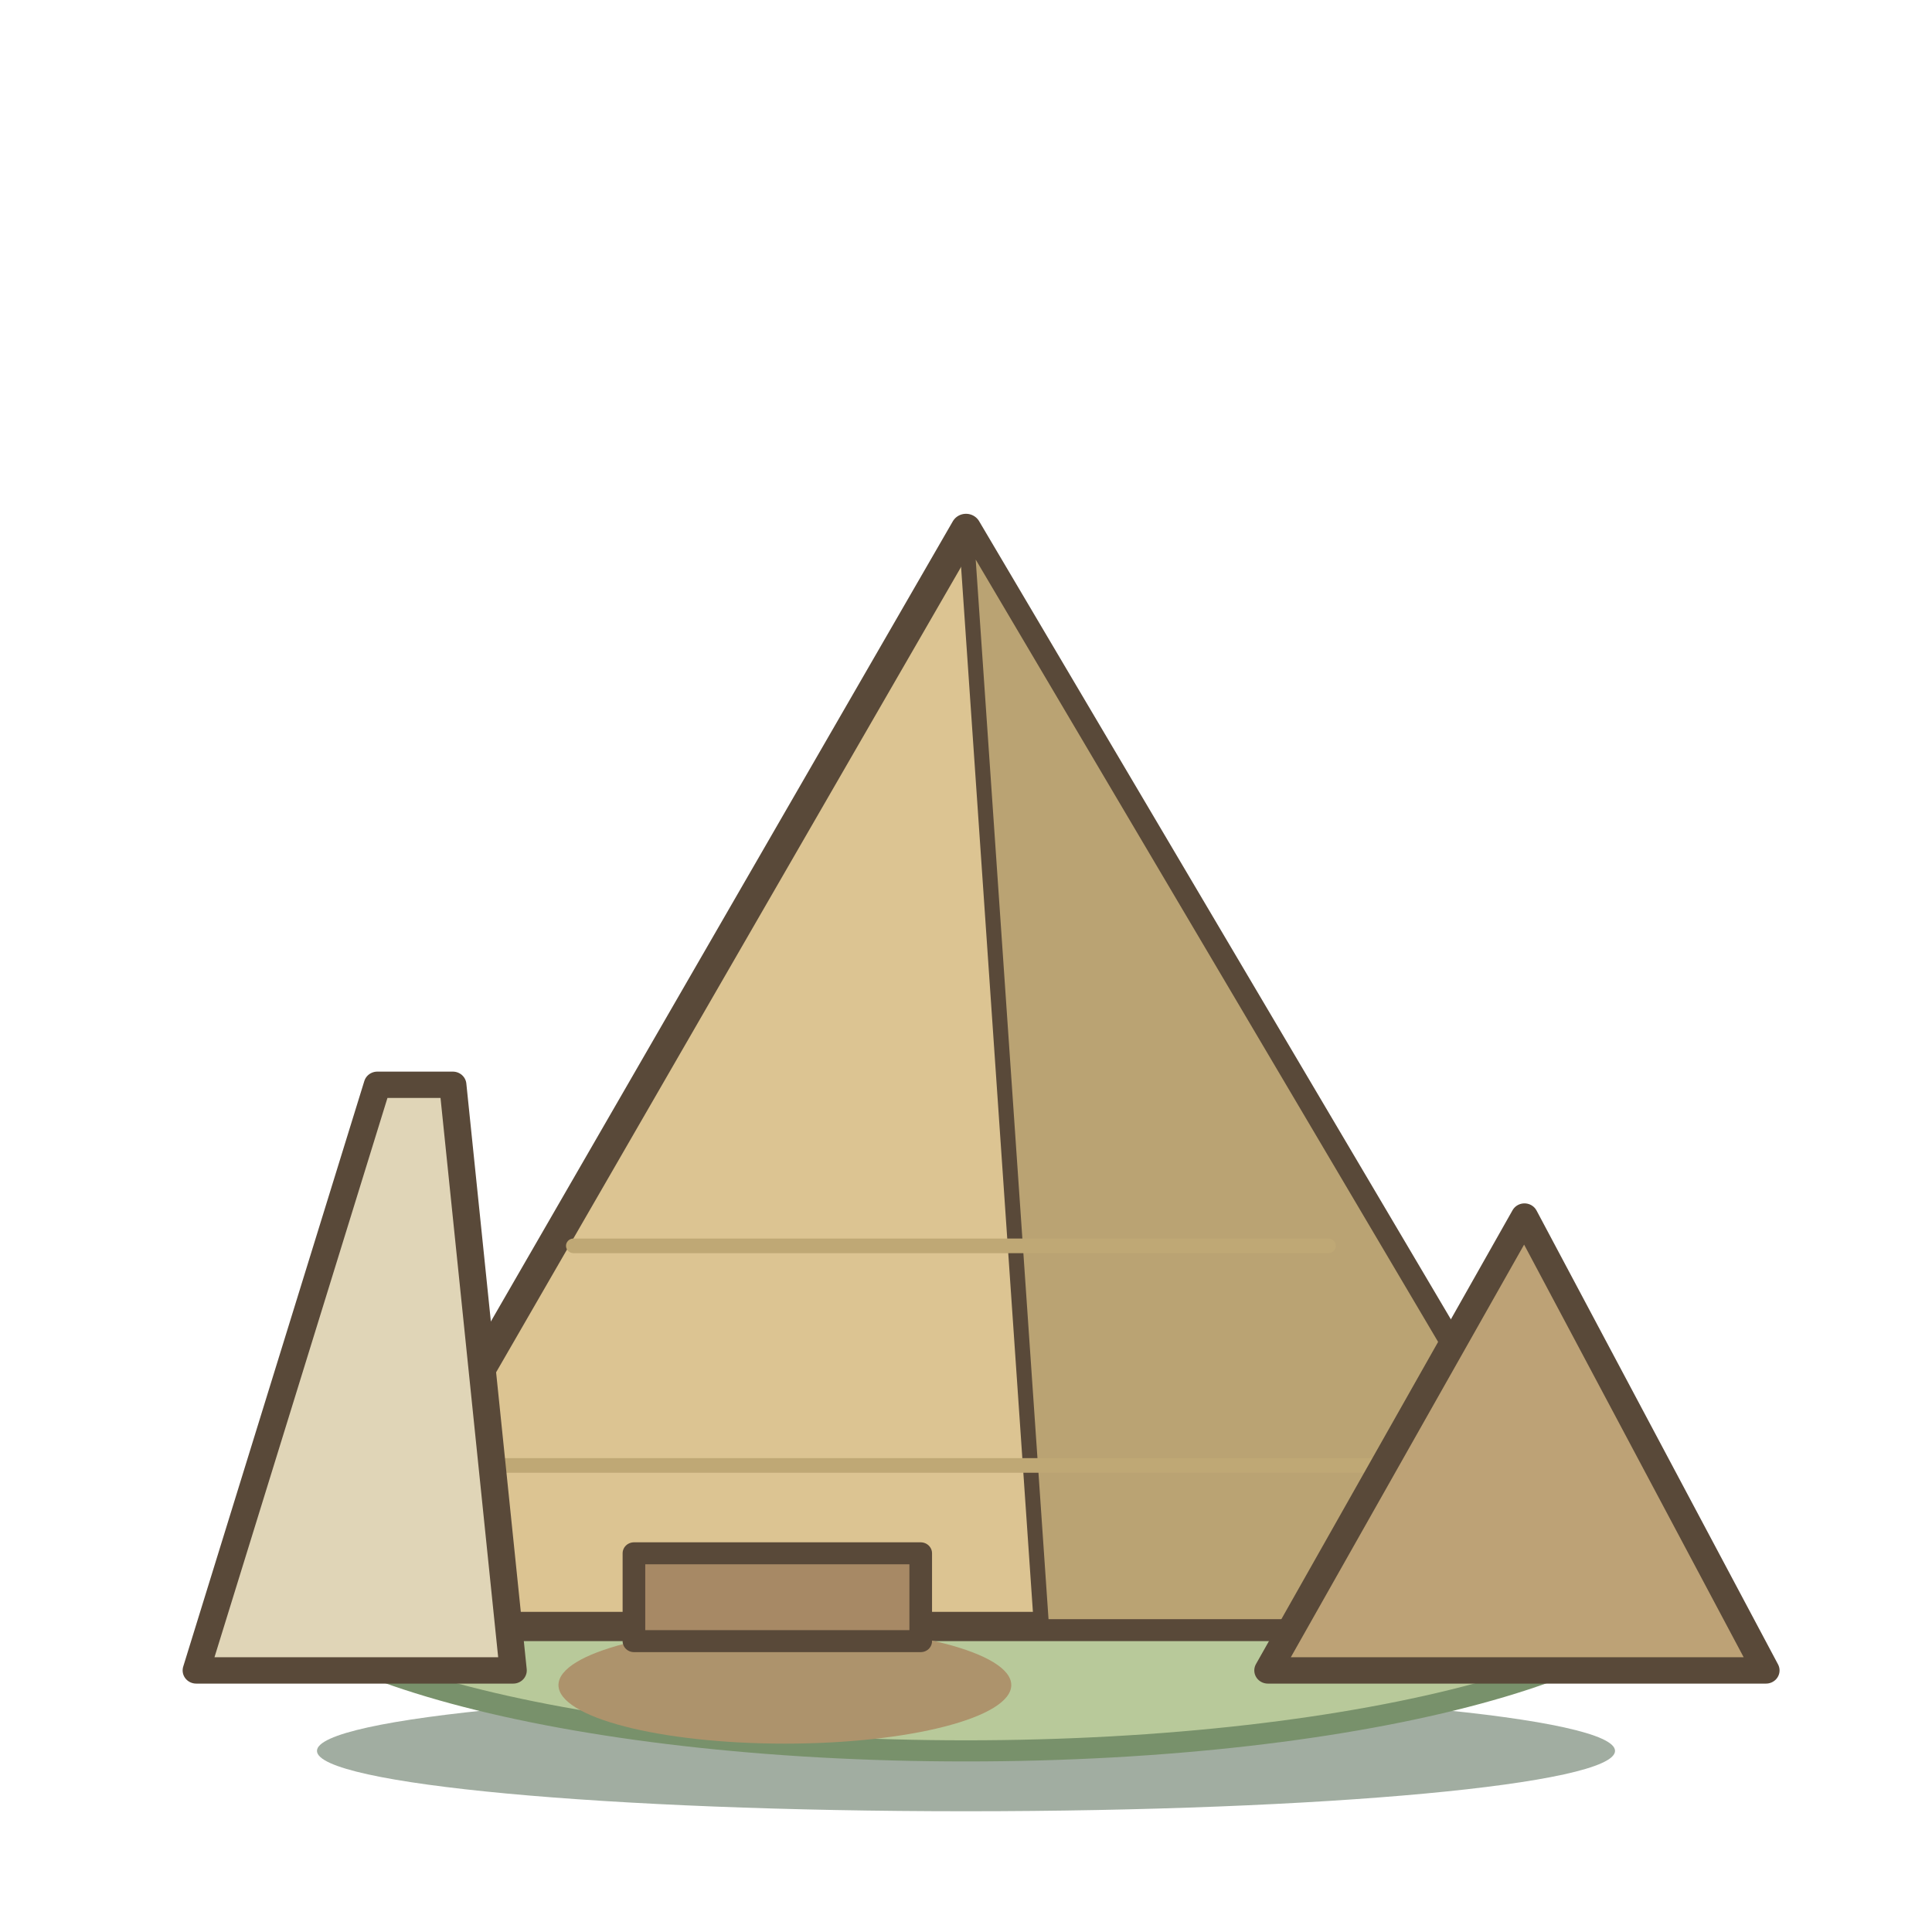
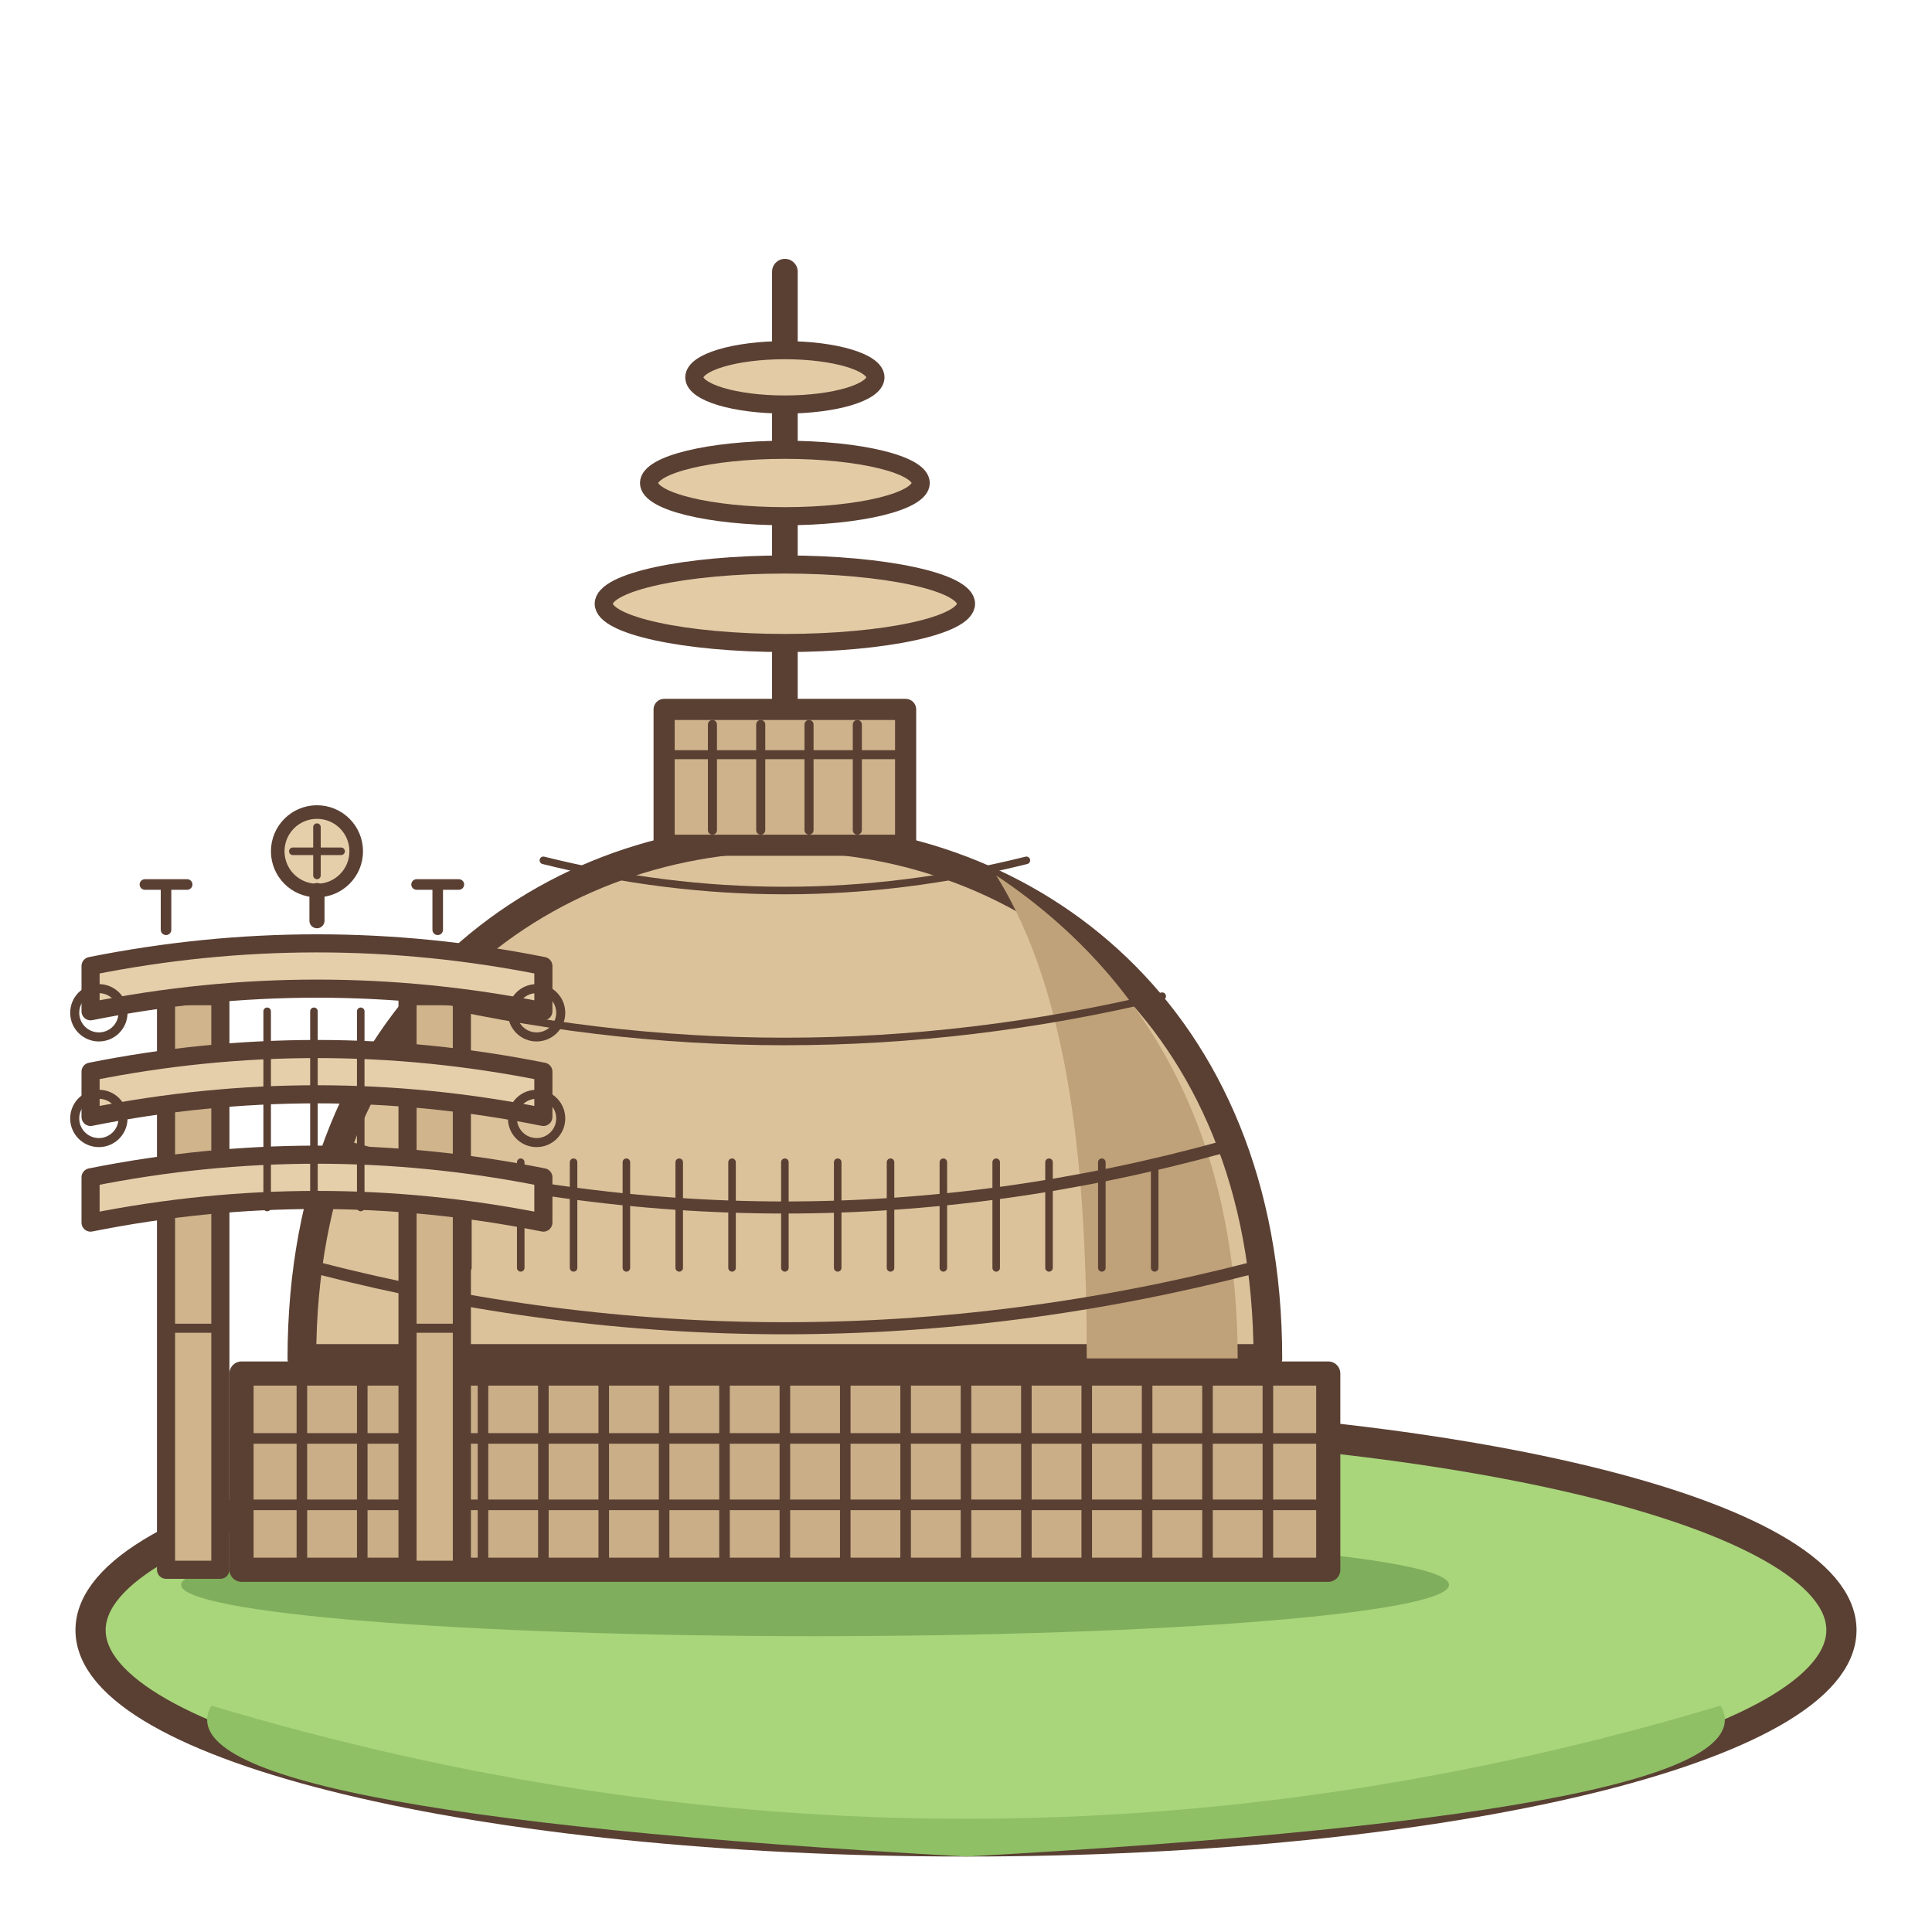
- <svg xmlns="http://www.w3.org/2000/svg" width="128" height="128" viewBox="0 0 128 128">
-   <defs>
-     <linearGradient id="seed">
-       <stop stop-color="#E5BF79" />
-       <stop offset="1" stop-color="#B27943" />
-     </linearGradient>
-     <linearGradient id="bark">
-       <stop stop-color="#B18A53" />
-       <stop offset="1" stop-color="#795B37" />
-     </linearGradient>
-     <linearGradient id="window" x2="0" y2="1">
-       <stop stop-color="#D0DFCD" />
-       <stop offset="1" stop-color="#7EABB4" />
-     </linearGradient>
-     <linearGradient id="glass">
-       <stop stop-color="#D5E9E2" />
-       <stop offset=".4" stop-color="#ACCED4" />
-       <stop offset="1" stop-color="#6D9CA9" />
-     </linearGradient>
-   </defs>
-   <g stroke-linecap="round" stroke-linejoin="round">
-     <ellipse cx="64" cy="116" rx="43" ry="4" fill="#A1ADA1" stroke="none" stroke-width="1" />
-     <path d="M16 103Q64 87 112 103L112 108Q64 124 16 108Z" fill="#839D6F" stroke="#667A5B" stroke-width="1.2" />
-     <ellipse cx="64" cy="103" rx="48" ry="13" fill="#B8C99A" stroke="#78916B" stroke-width="1.4" />
-     <path d="M25 104Q52 96 87 101Q98 103 104 104" fill="none" stroke="#E8E6C9" stroke-width="1.2" />
-     <g transform="translate(0 3) scale(1 .97)">
-       <g transform="translate(0 0.000) scale(1 1)">
-         <path d="M22 108L64 33L107 108Z" fill="#DCC492" stroke="#594939" stroke-width="2" />
-         <path d="M64 33L69 108H107Z" fill="#BAA373" stroke="#594939" stroke-width="1" />
-         <path d="M38.00 82.00L88.00 82.00" fill="none" stroke="#BFA875" stroke-width="1" />
-         <path d="M29.00 97.00L99.00 97.00" fill="none" stroke="#BFA875" stroke-width="1" />
-       </g>
-       <path d="M84 111L101 80L117 111Z" fill="#BDA276" stroke="#594939" stroke-width="1.8" />
-       <path d="M13 111L25 71L30 71L34 111Z" fill="#E0D5B7" stroke="#594939" stroke-width="1.8" />
-       <ellipse cx="52" cy="112" rx="15" ry="4" fill="#AD936C" stroke="none" stroke-width="1" />
-       <rect x="42.00" y="103.00" width="19.00" height="6.00" rx="0" fill="#A78965" stroke="#594939" stroke-width="1.5" />
-     </g>
+ <svg xmlns="http://www.w3.org/2000/svg" width="72" height="72" viewBox="0 0 128 128">
+   <g stroke="#5A4033" stroke-width="2" stroke-linecap="round" stroke-linejoin="round">
+     <ellipse cx="64" cy="108" rx="58" ry="14" fill="#A9D57B" />
+     <path d="M14 113Q64 128 114 113Q118 120 64 123Q10 120 14 113z" fill="#8FC066" stroke="none" />
+     <ellipse cx="54" cy="105" rx="42" ry="3.4" fill="#7FAE5C" stroke="none" />
+     <rect x="16" y="91" width="72" height="13" fill="#C9AE87" stroke-width="1.6" />
+     <path d="M20 91v13M24 91v13M28 91v13M32 91v13M36 91v13M40 91v13M44 91v13M48 91v13M52 91v13M56 91v13M60 91v13M64 91v13M68 91v13M72 91v13M76 91v13M80 91v13M84 91v13M16 95.3h72M16 99.7h72" fill="none" stroke-width="0.7" />
+     <path d="M20 90C20 44 84 44 84 90z" fill="#DCC29A" stroke-width="1.9" />
+     <path d="M66 58C78 66 82 78 82 90H72C72 78 71 66 66 58z" fill="#BFA279" stroke="none" />
+     <path d="M23 76Q52 84 81 76M21 84Q52 92 83 84" fill="none" stroke-width="0.8" />
+     <path d="M27 66Q52 72 77 66M36 57Q52 61 68 57M27.5 77v7M31 77v7M34.5 77v7M38 77v7M41.5 77v7M45 77v7M48.5 77v7M52 77v7M55.5 77v7M59 77v7M62.5 77v7M66 77v7M69.5 77v7M73 77v7M76.5 77v7" fill="none" stroke-width="0.5" />
+     <path d="M52 52L52 18" fill="none" stroke-width="1.7" />
+     <rect x="44" y="47" width="16" height="9" fill="#CDB28B" stroke-width="1.4" />
+     <path d="M47.2 48v7M50.4 48v7M53.6 48v7M56.8 48v7M44 50L60 50" fill="none" stroke-width="0.6" />
+     <ellipse cx="52" cy="40" rx="12" ry="2.6" fill="#E3CBA6" stroke-width="1.2" />
+     <ellipse cx="52" cy="32" rx="9" ry="2.2" fill="#E3CBA6" stroke-width="1.2" />
+     <ellipse cx="52" cy="25" rx="6" ry="1.8" fill="#E3CBA6" stroke-width="1.2" />
+     <rect x="11" y="66" width="3.6" height="38" fill="#CFB48C" stroke-width="1.2" />
+     <rect x="27" y="66" width="3.6" height="38" fill="#CFB48C" stroke-width="1.2" />
+     <path d="M6 64Q21 61 36 64v3Q21 64 6 67z" fill="#E5CFAB" stroke-width="1.2" />
+     <path d="M6 71Q21 68 36 71v3Q21 71 6 74z" fill="#E5CFAB" stroke-width="1.2" />
+     <path d="M6 78Q21 75 36 78v3Q21 78 6 81z" fill="#E5CFAB" stroke-width="1.2" />
+     <path d="M6.5 65.5a1.6 1.6 0 1 0 .1 0M35.5 65.5a1.6 1.6 0 1 0 .1 0M6.5 72.5a1.6 1.6 0 1 0 .1 0M35.5 72.5a1.6 1.6 0 1 0 .1 0" fill="none" stroke-width="0.6" />
+     <path d="M17.7 67v13M20.8 67v13M23.9 67v13" fill="none" stroke-width="0.5" />
+     <circle cx="21" cy="56.4" r="2.6" fill="#E5CFAB" stroke-width="0.9" />
+     <path d="M19.4 56.4h3.2M21 54.8v3.2" fill="none" stroke-width="0.5" />
+     <path d="M21 61L21 59" fill="none" stroke-width="1" />
+     <path d="M11 61.6v-3M29 61.6v-3M9.6 58.6h2.8M27.6 58.6h2.8" fill="none" stroke-width="0.7" />
+     <path d="M11.6 88h2.4M11.6 80h2.4M27.6 88h2.4M27.6 80h2.4" fill="none" stroke-width="0.6" />
  </g>
</svg>
